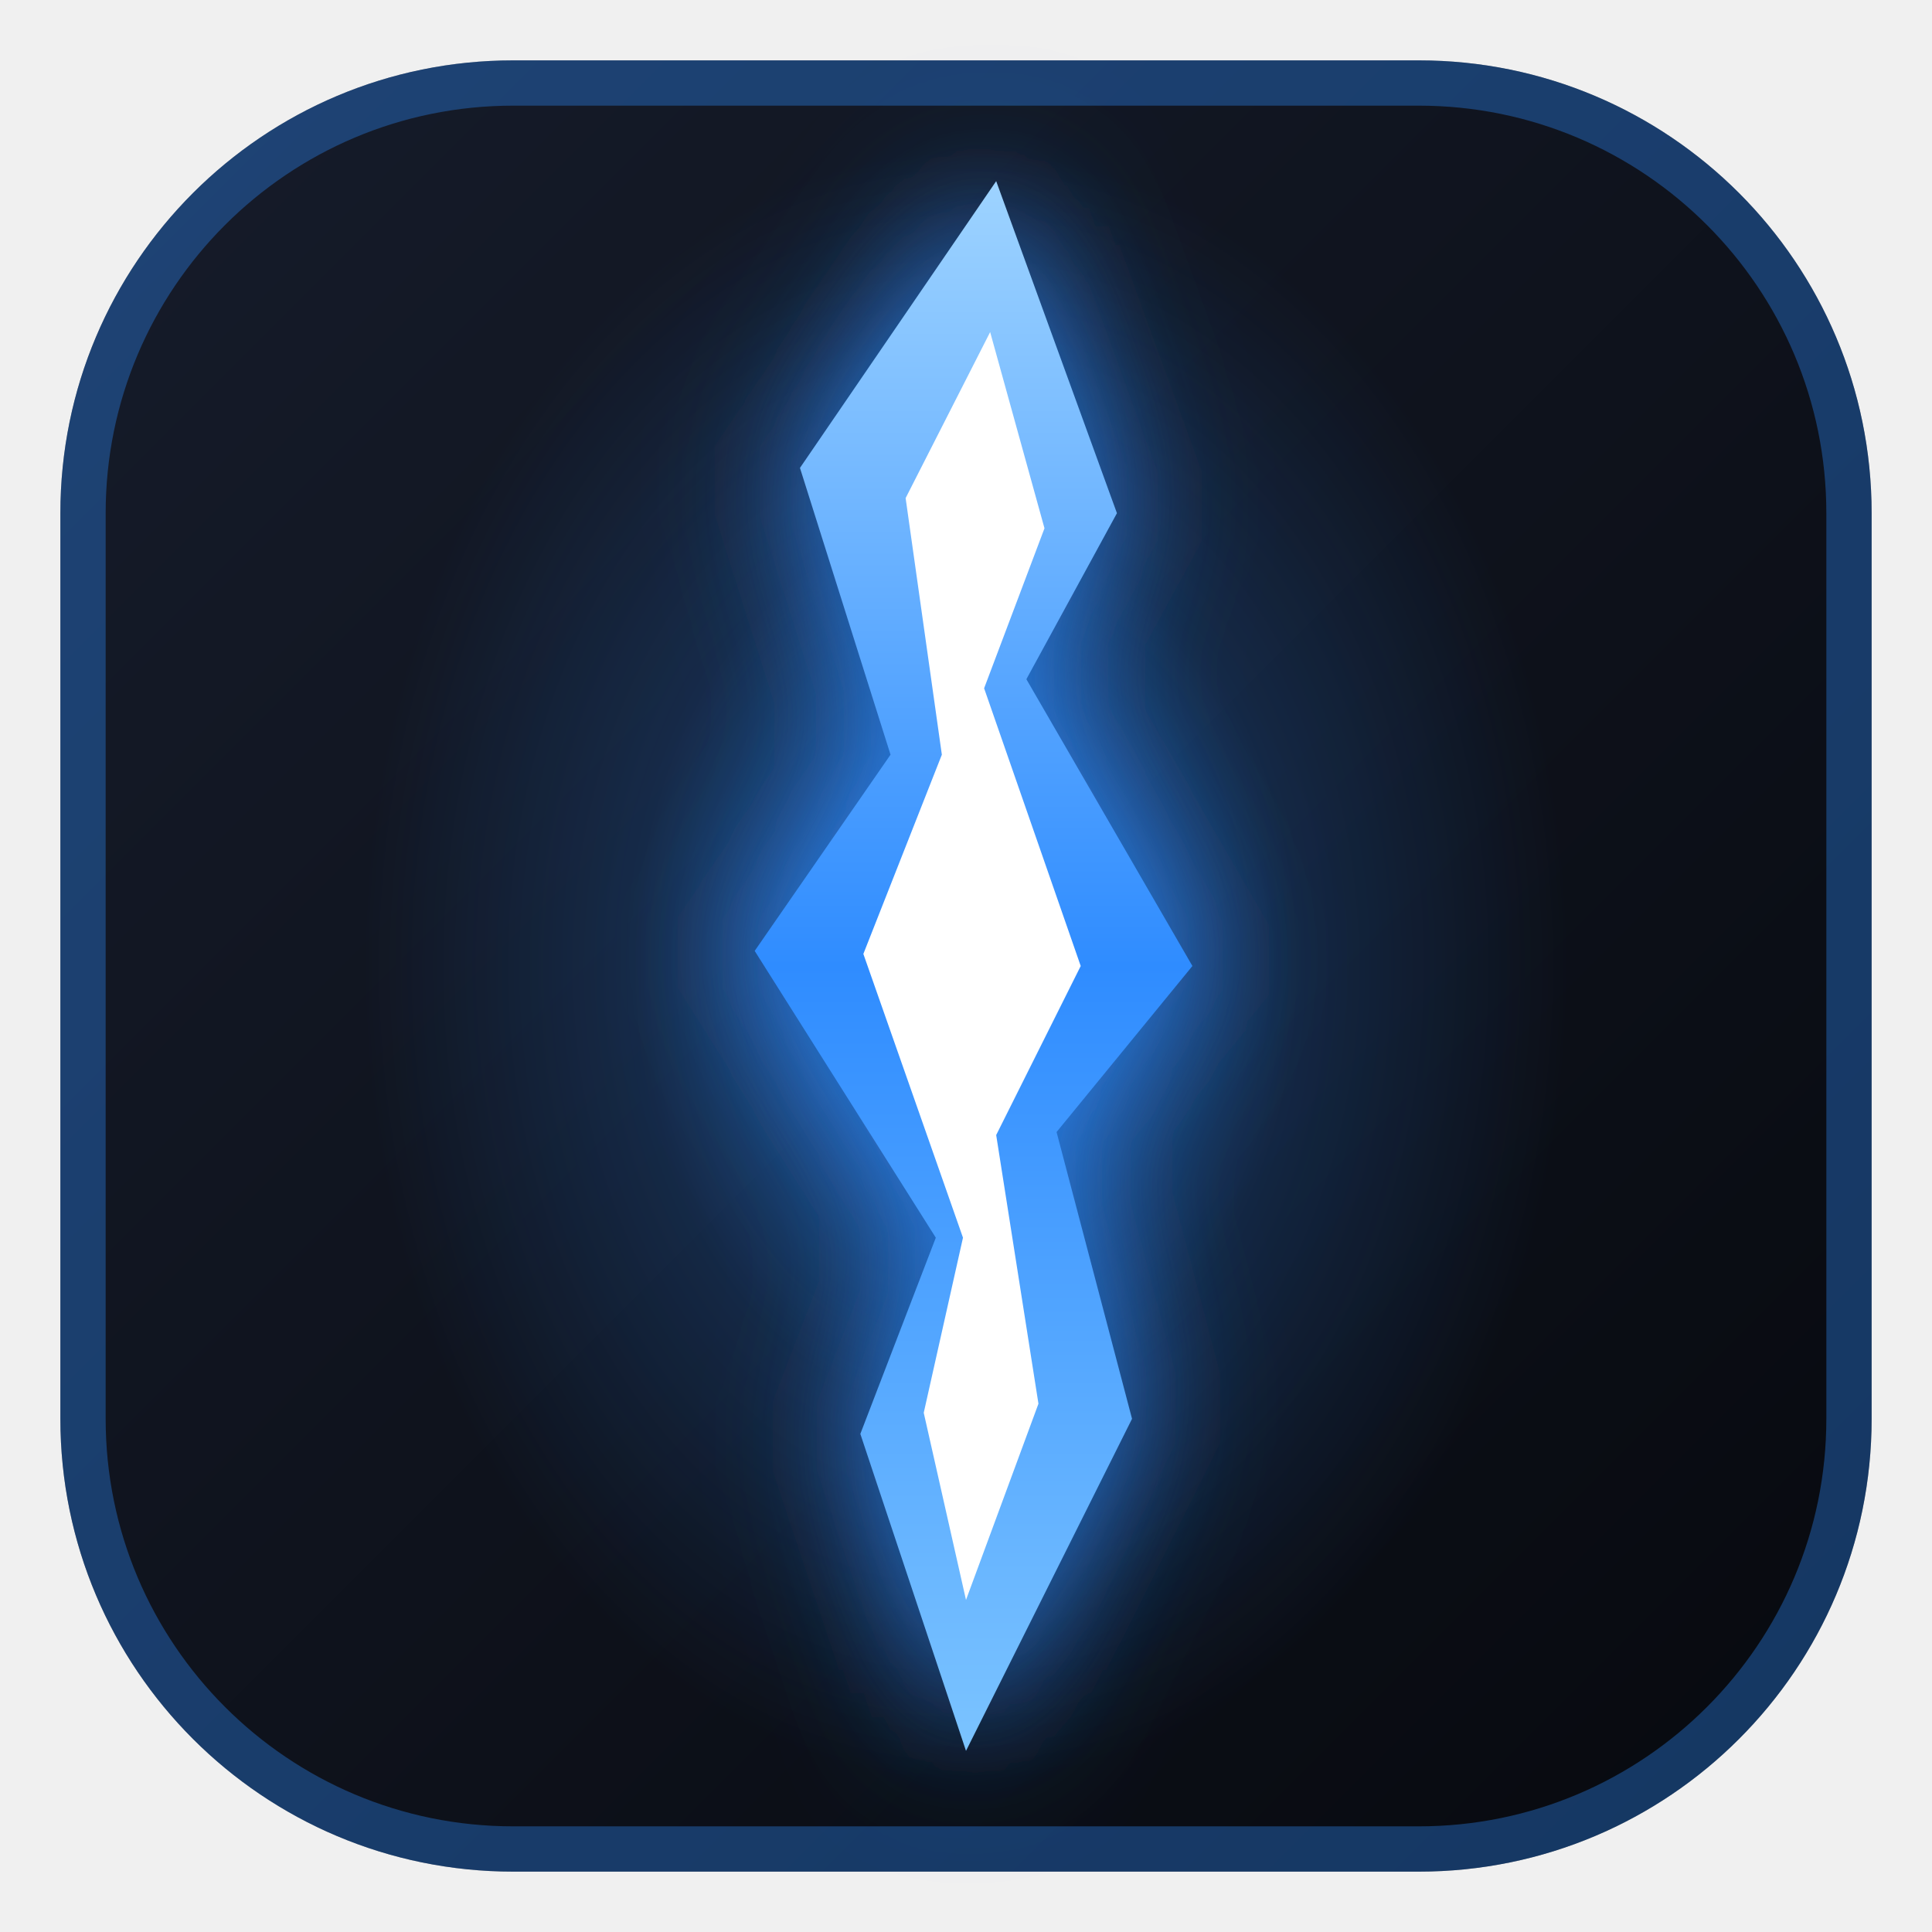
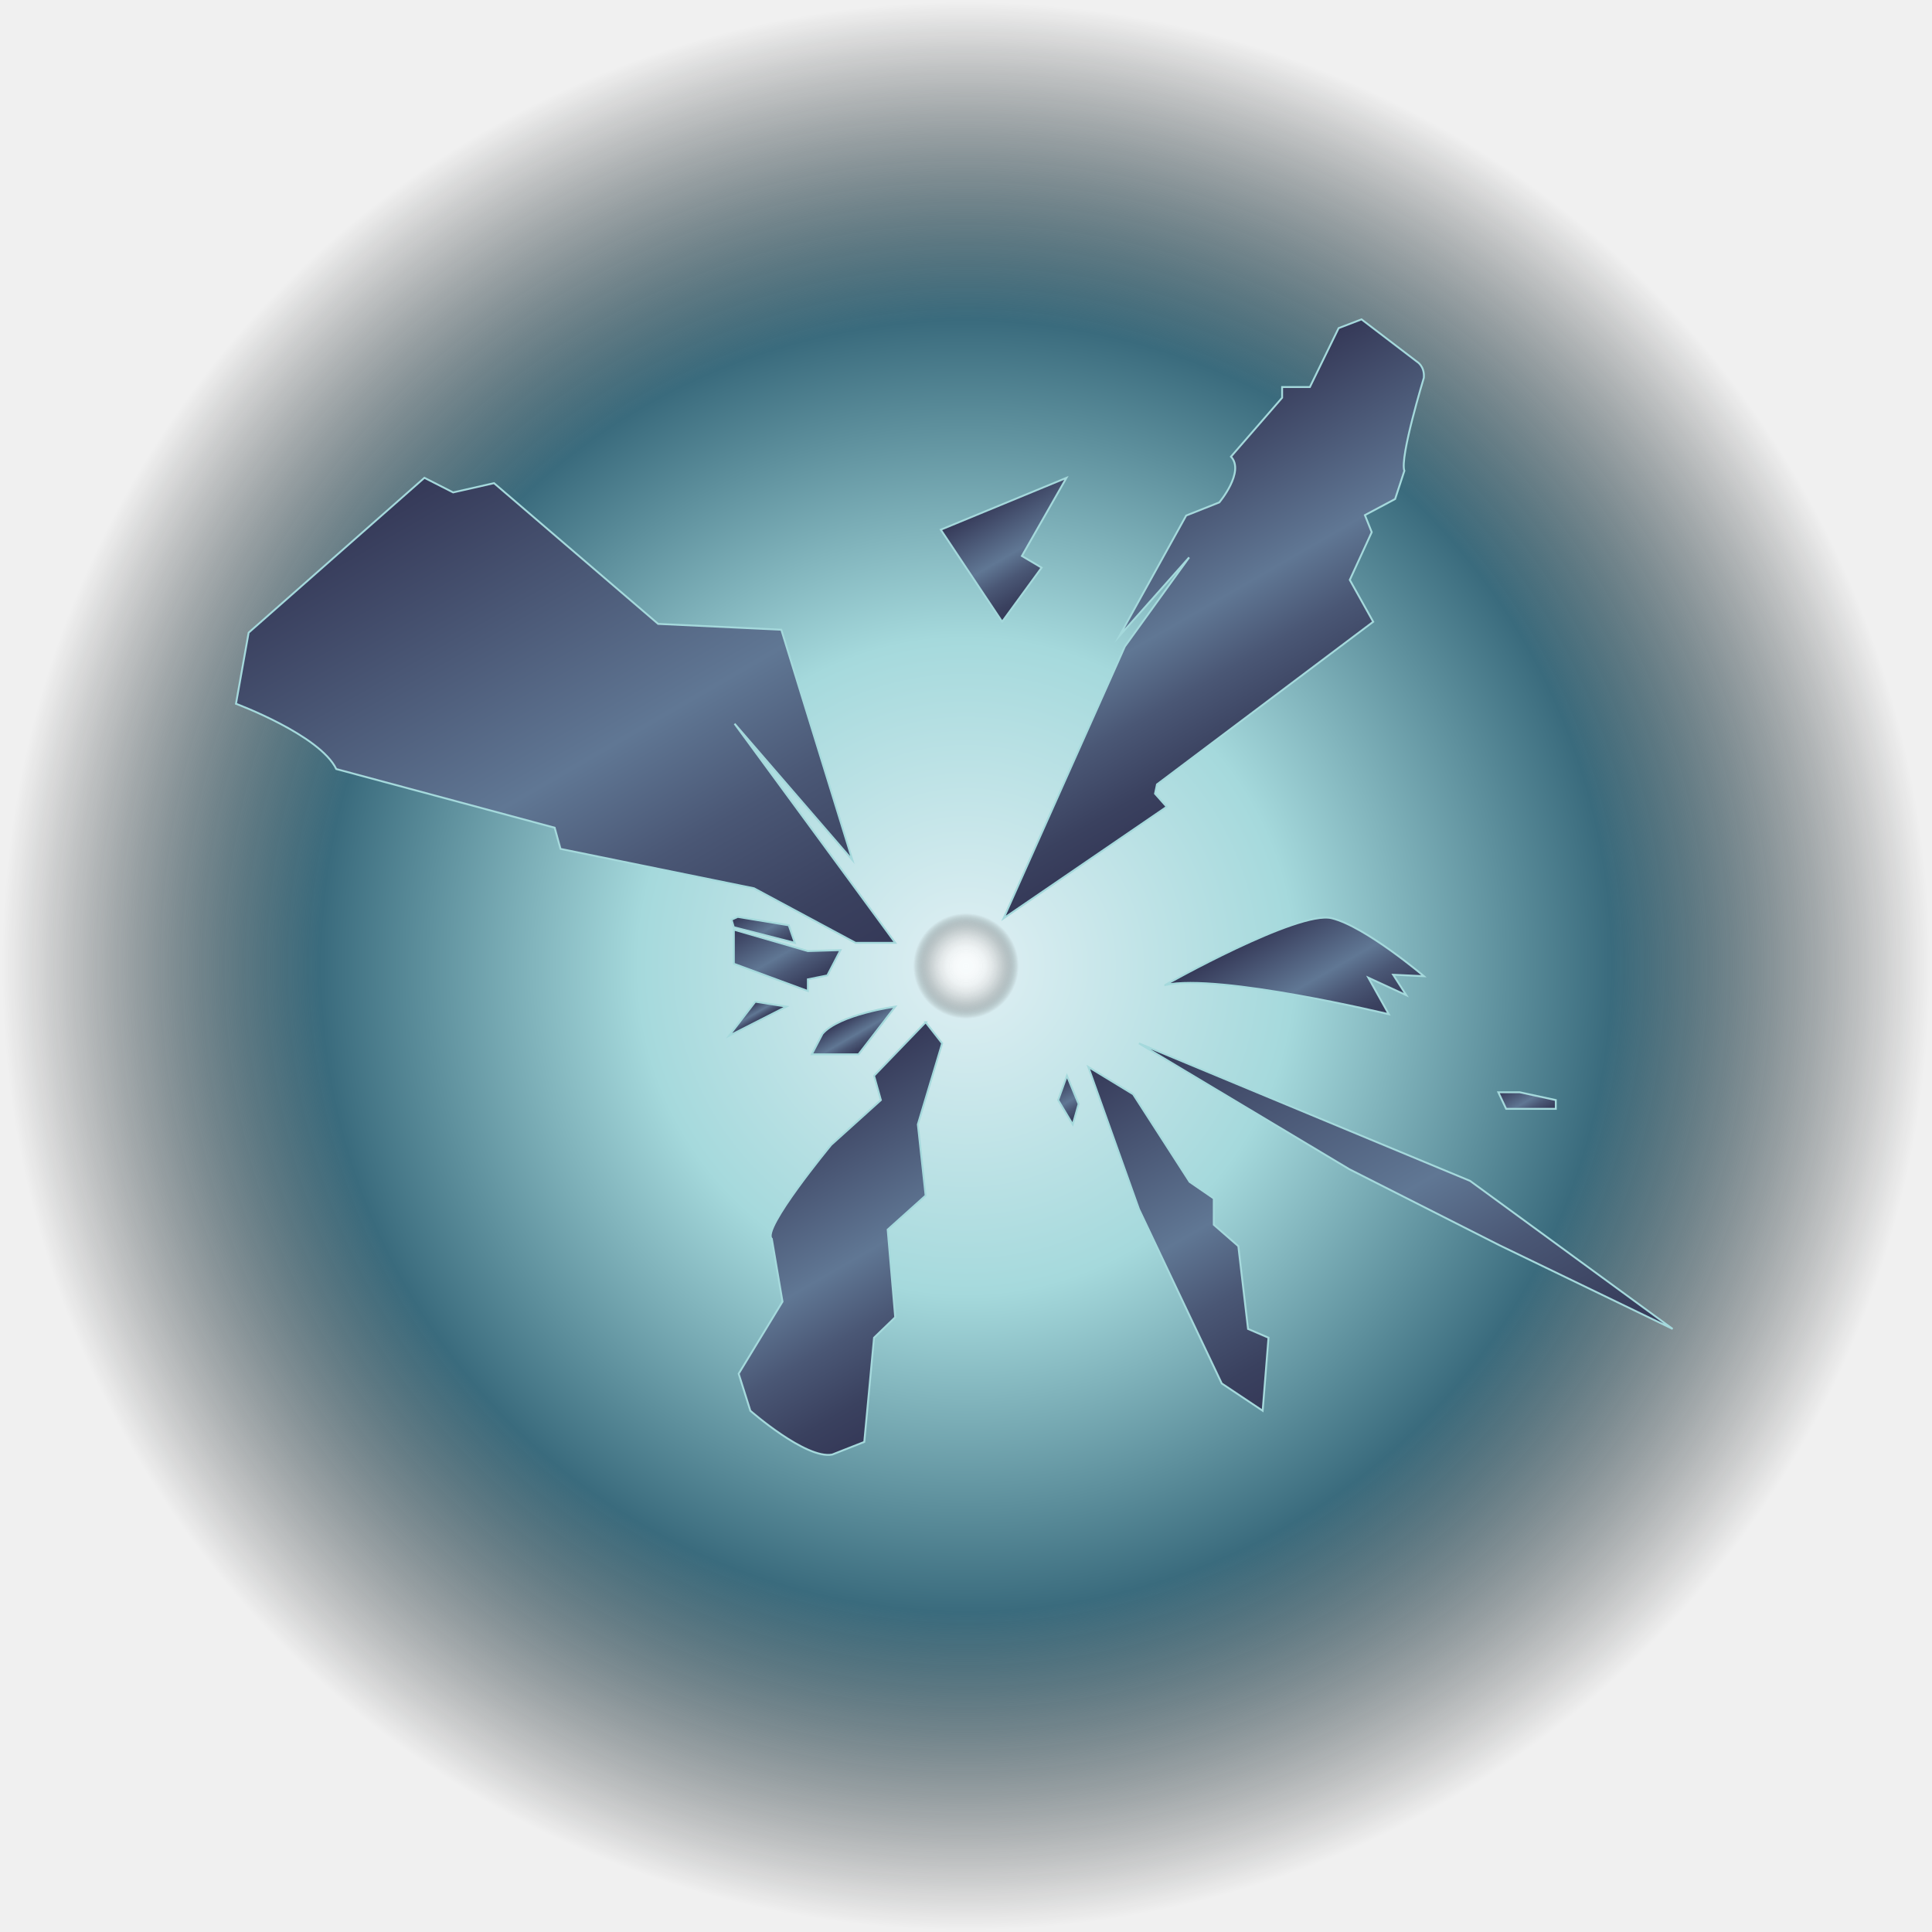
- <svg xmlns="http://www.w3.org/2000/svg" viewBox="0 0 64 64">
+ <svg xmlns="http://www.w3.org/2000/svg" xmlns:xlink="http://www.w3.org/1999/xlink" viewBox="0 0 513 513">
  <defs>
-     <linearGradient id="rl-bg" x1="0" y1="0" x2="1" y2="1">
-       <stop offset="0" stop-color="#161c2b" />
-       <stop offset="1" stop-color="#07090e" />
+     <style>
+       .cls-1 {
+         fill: url(#Dégradé_sans_nom_150-5);
+       }
+ 
+       .cls-1, .cls-2, .cls-3, .cls-4, .cls-5, .cls-6, .cls-7, .cls-8, .cls-9, .cls-10, .cls-11, .cls-12, .cls-13, .cls-14 {
+         stroke-miterlimit: 10;
+       }
+ 
+       .cls-1, .cls-2, .cls-3, .cls-4, .cls-5, .cls-6, .cls-7, .cls-8, .cls-9, .cls-11, .cls-12, .cls-13, .cls-14 {
+         stroke: #a5d9dc;
+         stroke-width: .5px;
+       }
+ 
+       .cls-2 {
+         fill: url(#Dégradé_sans_nom_150-12);
+       }
+ 
+       .cls-3 {
+         fill: url(#Dégradé_sans_nom_150-9);
+       }
+ 
+       .cls-4 {
+         fill: url(#Dégradé_sans_nom_150);
+       }
+ 
+       .cls-5 {
+         fill: url(#Dégradé_sans_nom_150-2);
+       }
+ 
+       .cls-6 {
+         fill: url(#Dégradé_sans_nom_150-11);
+       }
+ 
+       .cls-7 {
+         fill: url(#Dégradé_sans_nom_150-6);
+       }
+ 
+       .cls-8 {
+         fill: url(#Dégradé_sans_nom_150-10);
+       }
+ 
+       .cls-15 {
+         fill: url(#Dégradé_sans_nom_163);
+         opacity: .78;
+       }
+ 
+       .cls-9 {
+         fill: url(#Dégradé_sans_nom_150-8);
+       }
+ 
+       .cls-10 {
+         stroke: #1d1d1b;
+       }
+ 
+       .cls-11 {
+         fill: url(#Dégradé_sans_nom_150-7);
+       }
+ 
+       .cls-12 {
+         fill: url(#Dégradé_sans_nom_150-4);
+       }
+ 
+       .cls-16 {
+         fill: url(#Dégradé_sans_nom_110);
+       }
+ 
+       .cls-13 {
+         fill: url(#Dégradé_sans_nom_150-3);
+       }
+ 
+       .cls-14 {
+         fill: url(#Dégradé_sans_nom_150-13);
+       }
+     </style>
+     <radialGradient id="Dégradé_sans_nom_110" data-name="Dégradé sans nom 110" cx="256.5" cy="256.5" fx="256.5" fy="256.5" r="256" gradientUnits="userSpaceOnUse">
+       <stop offset="0" stop-color="#e1f0f4" />
+       <stop offset=".34" stop-color="#a5d9dc" />
+       <stop offset=".67" stop-color="#3a6b7d" />
+       <stop offset="1" stop-color="#000" stop-opacity="0" />
+     </radialGradient>
+     <linearGradient id="Dégradé_sans_nom_150" data-name="Dégradé sans nom 150" x1="192.47" y1="276.48" x2="107.75" y2="129.73" gradientUnits="userSpaceOnUse">
+       <stop offset="0" stop-color="#353958" />
+       <stop offset=".11" stop-color="#3a415f" />
+       <stop offset=".3" stop-color="#4a5775" />
+       <stop offset=".49" stop-color="#607794" />
+       <stop offset="1" stop-color="#353958" />
    </linearGradient>
-     <radialGradient id="rl-halo" cx=".5" cy=".5" r=".5">
-       <stop offset="0" stop-color="#2f8cff" stop-opacity=".7" />
-       <stop offset=".55" stop-color="#2f8cff" stop-opacity=".18" />
-       <stop offset="1" stop-color="#2f8cff" stop-opacity="0" />
+     <linearGradient id="Dégradé_sans_nom_150-2" data-name="Dégradé sans nom 150" x1="279.95" y1="157.08" x2="265.3" y2="131.7" xlink:href="#Dégradé_sans_nom_150" />
+     <linearGradient id="Dégradé_sans_nom_150-3" data-name="Dégradé sans nom 150" x1="339.82" y1="201.48" x2="294.21" y2="122.47" xlink:href="#Dégradé_sans_nom_150" />
+     <linearGradient id="Dégradé_sans_nom_150-4" data-name="Dégradé sans nom 150" x1="353.87" y1="277.89" x2="335.67" y2="246.37" xlink:href="#Dégradé_sans_nom_150" />
+     <linearGradient id="Dégradé_sans_nom_150-5" data-name="Dégradé sans nom 150" x1="407.41" y1="374.07" x2="339.15" y2="255.84" xlink:href="#Dégradé_sans_nom_150" />
+     <linearGradient id="Dégradé_sans_nom_150-6" data-name="Dégradé sans nom 150" x1="340.1" y1="371.8" x2="289.01" y2="283.3" xlink:href="#Dégradé_sans_nom_150" />
+     <linearGradient id="Dégradé_sans_nom_150-7" data-name="Dégradé sans nom 150" x1="287.01" y1="297.32" x2="281.02" y2="286.95" xlink:href="#Dégradé_sans_nom_150" />
+     <linearGradient id="Dégradé_sans_nom_150-8" data-name="Dégradé sans nom 150" x1="250.63" y1="370.67" x2="206.44" y2="294.14" xlink:href="#Dégradé_sans_nom_150" />
+     <linearGradient id="Dégradé_sans_nom_150-9" data-name="Dégradé sans nom 150" x1="229.71" y1="278.94" x2="224.69" y2="270.25" xlink:href="#Dégradé_sans_nom_150" />
+     <linearGradient id="Dégradé_sans_nom_150-10" data-name="Dégradé sans nom 150" x1="201.42" y1="271.55" x2="198.79" y2="267" xlink:href="#Dégradé_sans_nom_150" />
+     <linearGradient id="Dégradé_sans_nom_150-11" data-name="Dégradé sans nom 150" x1="408.66" y1="296.99" x2="402.95" y2="287.09" xlink:href="#Dégradé_sans_nom_150" />
+     <linearGradient id="Dégradé_sans_nom_150-12" data-name="Dégradé sans nom 150" x1="214.31" y1="263.26" x2="202.34" y2="242.53" xlink:href="#Dégradé_sans_nom_150" />
+     <linearGradient id="Dégradé_sans_nom_150-13" data-name="Dégradé sans nom 150" x1="206.27" y1="253.11" x2="199.4" y2="241.22" xlink:href="#Dégradé_sans_nom_150" />
+     <radialGradient id="Dégradé_sans_nom_163" data-name="Dégradé sans nom 163" cx="256.5" cy="256.5" fx="256.5" fy="256.5" r="14.01" gradientUnits="userSpaceOnUse">
+       <stop offset="0" stop-color="#fff" />
+       <stop offset=".23" stop-color="#fcfcfc" stop-opacity=".99" />
+       <stop offset=".37" stop-color="#f4f4f4" stop-opacity=".96" />
+       <stop offset=".48" stop-color="#e6e6e6" stop-opacity=".9" />
+       <stop offset=".58" stop-color="#d2d2d2" stop-opacity=".82" />
+       <stop offset=".67" stop-color="#b8b8b8" stop-opacity=".72" />
+       <stop offset=".75" stop-color="#989898" stop-opacity=".6" />
+       <stop offset=".83" stop-color="#717171" stop-opacity=".45" />
+       <stop offset=".9" stop-color="#454545" stop-opacity=".27" />
+       <stop offset=".97" stop-color="#151515" stop-opacity=".08" />
+       <stop offset="1" stop-color="#000" stop-opacity="0" />
    </radialGradient>
-     <linearGradient id="rl-crack" x1="0" y1="0" x2="0" y2="1">
-       <stop offset="0" stop-color="#9fd4ff" />
-       <stop offset=".5" stop-color="#2f8cff" />
-       <stop offset="1" stop-color="#7cc4ff" />
-     </linearGradient>
-     <filter id="rl-blur" x="-1" y="-1" width="3" height="3">
-       <feGaussianBlur stdDeviation="2.4" />
-     </filter>
  </defs>
-   <rect x="2" y="2" width="60" height="60" rx="15" fill="url(#rl-bg)" />
-   <ellipse class="rl-halo" cx="32" cy="32" rx="20" ry="27" fill="url(#rl-halo)" />
-   <g class="rl-rift">
-     <path d="M33 6 L37 17 L34 22.5 L39.5 32 L35 37.5 L37.5 47 L32 58 L28.5 47.5 L31 41 L25 31.5 L29.5 25 L26.5 15.5 Z" fill="#2f8cff" filter="url(#rl-blur)" opacity=".9" />
-     <path d="M33 6 L37 17 L34 22.5 L39.5 32 L35 37.5 L37.5 47 L32 58 L28.5 47.5 L31 41 L25 31.5 L29.5 25 L26.5 15.5 Z" fill="url(#rl-crack)" />
-     <path class="rl-core" d="M32.8 11 L34.6 17.5 L32.6 22.8 L35.8 32 L33 37.6 L34.4 46.5 L32 53 L30.6 46.8 L31.9 41 L28.6 31.6 L31.2 25 L30 16.5 Z" fill="#ffffff" />
+   <g id="Calque_2" data-name="Calque 2">
+     <circle class="cls-16" cx="256.5" cy="256.5" r="256" />
+     <path class="cls-4" d="M237.72,250.35l-42.67-58.18,31.29,36.2-18.88-61.16-32.71-1.55-43.57-37.37-10.86,2.46-7.63-3.88-46.67,41.12-3.36,18.88s22.24,8.27,26.63,17.33l57.99,15.58,1.55,5.62,51.39,10.47,26.96,14.48h10.54Z" />
+     <polygon class="cls-5" points="266.1 165.08 276.57 150.73 271.34 147.63 283.17 126.88 249.81 140.65 266.1 165.08" />
+     <path class="cls-13" d="M266.49,243.82l32.19-72.15,17.07-23.66-18.49,20.82,17.71-31.94,8.79-3.49s6.85-8.15,3.1-12.15l13.58-15.64v-2.84h7.37l7.63-15.64,6.08-2.33,14.74,11.25s2.07,1.16,1.81,4.27c0,0-6.46,21.2-5.17,24.69l-2.46,7.5-8.02,4.27,1.81,4.53-5.82,12.67,6.21,11.12-57.41,43.18-.52,2.46,3.1,3.49-43.31,29.61Z" />
+     <path class="cls-12" d="M309.41,261.53s35.3-19.91,44.22-17.71,24.46,15.39,24.46,15.39l-8.17-.39,3.49,5.43-10.08-4.65,5.43,9.7s-44.99-10.86-59.35-7.76Z" />
+     <polygon class="cls-1" points="302.43 277.04 390.35 313.56 444.14 352.87 398.11 330.63 358.29 310.46 302.43 277.04" />
+     <polygon class="cls-7" points="288.98 283.31 300.88 290.55 315.88 313.82 322.29 318.22 322.29 325.2 328.81 330.89 331.39 352.87 336.82 355.2 335.27 374.59 324.41 367.35 302.43 321.06 288.98 283.31" />
+     <polygon class="cls-11" points="283.3 285.64 286.4 293.14 284.85 298.57 280.97 292.1 283.3 285.64" />
+     <path class="cls-9" d="M245.8,271.42l-13.71,14.22,1.81,6.46-13.19,11.89s-18.62,22.5-15.77,24.95l2.84,16.68-11.64,19.14,3.1,9.83s14.74,12.93,21.72,11.64l8.53-3.36,2.59-27.67,5.62-5.43-2-23.27,10.08-9.05-2.07-18.88,6.46-21.53-4.4-5.62Z" />
+     <path class="cls-3" d="M237.72,267.28s-14.93,2.07-19.33,7.24l-2.84,5.43h12.41l9.76-12.67Z" />
+     <polygon class="cls-8" points="208.82 267.28 200.55 265.98 193.57 275.04 208.82 267.28" />
+     <polygon class="cls-6" points="397.85 290.03 403.54 290.03 413.11 292.1 413.11 294.43 399.92 294.43 397.85 290.03" />
+     <polygon class="cls-2" points="214.51 260.04 214.51 263.14 194.86 255.9 194.86 246.85 214.51 252.54 223.17 252.28 219.68 259 214.51 260.04" />
+     <polygon class="cls-14" points="194.86 246.27 194.25 244.2 195.89 243.46 209.44 245.69 211.05 250.35 195.02 246.24 194.86 246.27" />
+     <circle class="cls-15" cx="256.5" cy="256.5" r="14.01" />
  </g>
-   <rect x="2.75" y="2.75" width="58.5" height="58.5" rx="14.25" fill="none" stroke="#2f8cff" stroke-opacity=".35" stroke-width="1.5" />
</svg>
